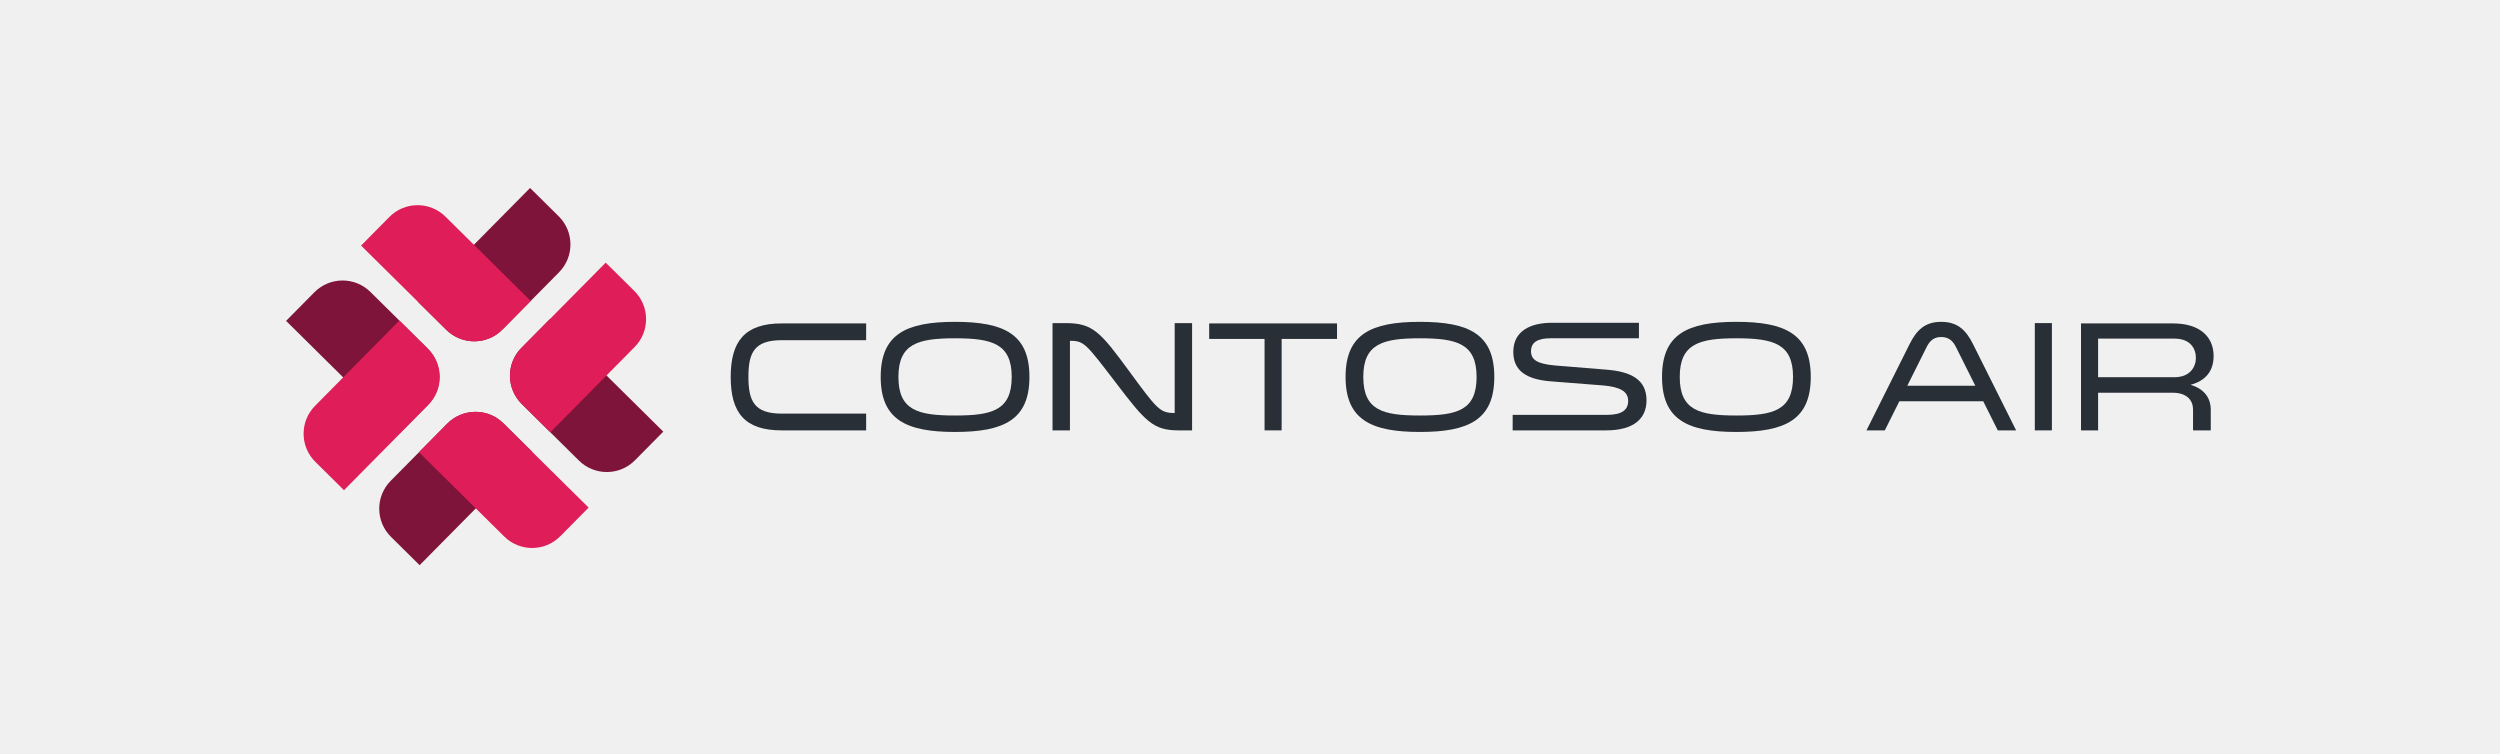
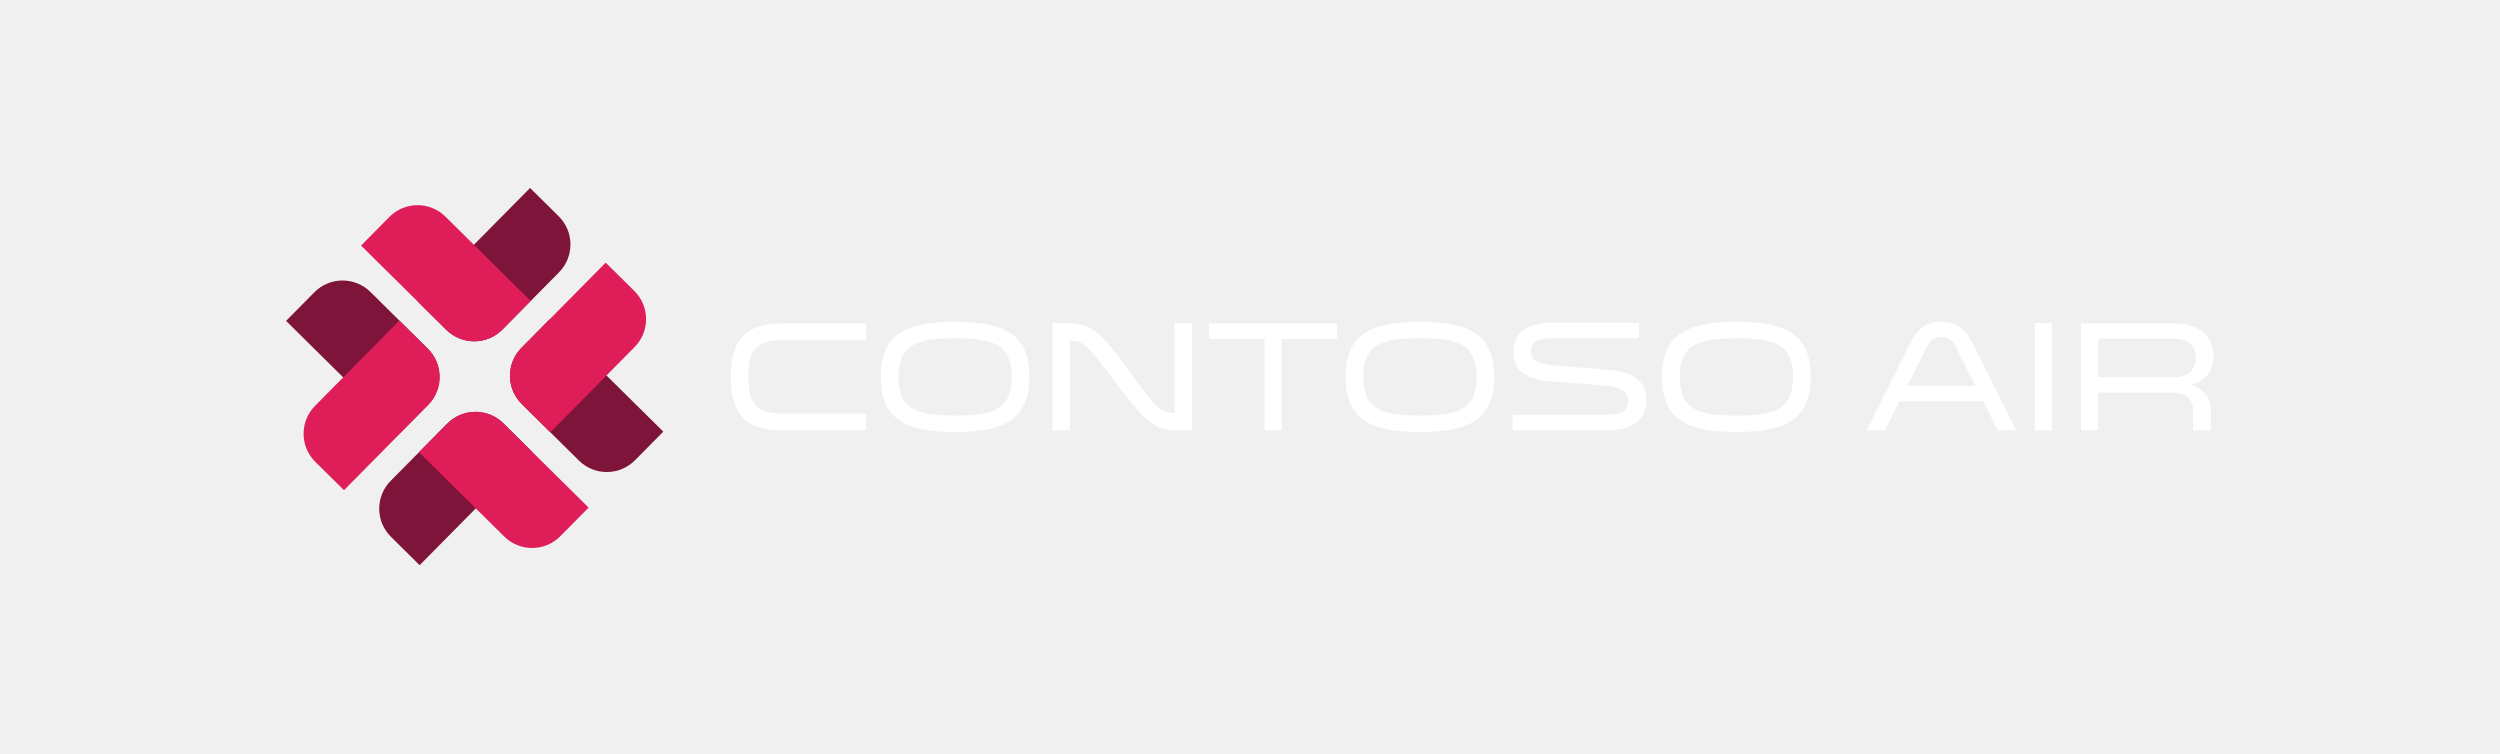
<svg xmlns="http://www.w3.org/2000/svg" version="1.1" id="Layer_1" x="0px" y="0px" width="790px" height="238px" viewBox="0 0 790 238" style="enable-background:new 0 0 790 238;" xml:space="preserve">
  <style type="text/css">
- 	.st0{fill:#292F36;}
+ 	.st0{fill:#FFFFFF;}
	.st1{fill:#7F143A;}
	.st2{fill:#DF1D59;}
</style>
  <g>
    <g>
      <path class="st0" d="M273.7,107.5h-26.7c-8.7,0-10.5,4-10.5,11.6c0,7.7,1.9,11.6,10.5,11.6h26.7v5.3h-26.7    c-11.7,0-16.1-5.6-16.1-16.9c0-11.2,4.4-16.9,16.1-16.9h26.7V107.5z" />
      <path class="st0" d="M325.3,119.1c0,13.5-8,17.4-23.5,17.4c-15.5,0-23.5-3.9-23.5-17.4c0-13.5,8-17.4,23.5-17.4    C317.3,101.7,325.3,105.6,325.3,119.1z M319.7,119.1c0-10.5-6.2-12.2-17.9-12.2c-11.7,0-17.9,1.7-17.9,12.2    c0,10.6,6.2,12.2,17.9,12.2C313.5,131.3,319.7,129.7,319.7,119.1z" />
      <path class="st0" d="M338.1,136h-5.5v-33.9h4.2c8.6,0,11,2.9,20.1,15.3c8.6,11.7,9.6,13.1,14.1,13.1h0.2v-28.4h5.5V136h-4.2    c-8.1,0-10.5-2.7-20-15.2c-9.2-12-9.9-13.1-14.2-13.1h-0.2V136z" />
      <path class="st0" d="M399.6,136v-28.9h-17.5v-4.9h40.4v4.9h-17.5V136H399.6z" />
      <path class="st0" d="M472.2,119.1c0,13.5-8,17.4-23.5,17.4c-15.5,0-23.5-3.9-23.5-17.4c0-13.5,8-17.4,23.5-17.4    C464.2,101.7,472.2,105.6,472.2,119.1z M466.6,119.1c0-10.5-6.2-12.2-17.9-12.2c-11.7,0-17.9,1.7-17.9,12.2    c0,10.6,6.2,12.2,17.9,12.2C460.5,131.3,466.6,129.7,466.6,119.1z" />
      <path class="st0" d="M507.7,131.1c4.9,0,6.8-1.6,6.8-4.4c0-2.9-2.3-4.4-7.9-4.9l-16.6-1.3c-7.6-0.6-11.8-3.3-11.8-9.3    c0-6.6,5.4-9.2,12.2-9.2h27.5v4.9h-28c-3.9,0-6.1,1.2-6.1,4.1c0,2.6,1.8,4,7.7,4.5l16,1.3c8,0.6,12.8,3.2,12.8,9.7    c0,5.6-3.8,9.5-12.8,9.5h-29.5v-4.9H507.7z" />
      <path class="st0" d="M572.2,119.1c0,13.5-8,17.4-23.5,17.4c-15.5,0-23.5-3.9-23.5-17.4c0-13.5,8-17.4,23.5-17.4    C564.2,101.7,572.2,105.6,572.2,119.1z M566.6,119.1c0-10.5-6.2-12.2-17.9-12.2c-11.7,0-17.9,1.7-17.9,12.2    c0,10.6,6.2,12.2,17.9,12.2C560.4,131.3,566.6,129.7,566.6,119.1z" />
      <path class="st0" d="M637.1,136h-5.8l-4.6-9.2h-26.5l-4.6,9.2h-5.8l13.6-27.2c2.2-4.4,4.8-7.1,10-7.1c5.3,0,7.9,2.7,10.1,7.1    L637.1,136z M618.2,109.9c-1-2.1-2.3-3.4-4.8-3.4c-2.4,0-3.7,1.3-4.7,3.4l-6,12h21.5L618.2,109.9z" />
      <path class="st0" d="M648.4,102.2V136H643v-33.9H648.4z" />
      <path class="st0" d="M657.5,102.2h29.2c8.3,0,12.8,4.1,12.8,10.3c0,4.9-2.7,7.9-7.3,9.1c4.4,1.3,6.4,4.2,6.4,7.9v6.5h-5.6v-6.6    c0-2.7-1.7-5.3-6.5-5.3H663V136h-5.4V102.2z M687.1,119.2c5.1,0,6.8-3.4,6.8-6.1c0-2.8-1.6-6.1-6.8-6.1H663v12.2H687.1z" />
    </g>
    <g>
      <path class="st1" d="M164.8,109.9l8.9-9l35.9,35.5l-8.9,9c-4.9,5-12.9,5-17.8,0.1l-17.9-17.7C159.9,122.8,159.9,114.8,164.8,109.9    z" />
      <path class="st1" d="M135.2,127.9l-8.9,9l-35.9-35.5l8.9-9c4.9-5,12.9-5,17.8-0.1l17.9,17.7C140.1,115,140.1,123,135.2,127.9z" />
      <path class="st1" d="M141,104.2l-9-8.9l35.5-35.9l9,8.9c5,4.9,5,12.9,0.1,17.8l-17.7,17.9C154,109.1,146,109.1,141,104.2z" />
      <path class="st1" d="M159.1,133.8l9,8.9l-35.5,35.9l-9-8.9c-5-4.9-5-12.9-0.1-17.8l17.7-17.9C146.2,128.9,154.2,128.9,159.1,133.8    z" />
      <path class="st2" d="M132.4,142.9l8.9-9c4.9-5,12.9-5,17.8-0.1l26.9,26.6l-8.9,9c-4.9,5-12.9,5-17.8,0.1L132.4,142.9z" />
      <path class="st2" d="M126.2,101.3l9,8.9c5,4.9,5,12.9,0.1,17.8l-26.6,26.9l-9-8.9c-5-4.9-5-12.9-0.1-17.8L126.2,101.3z" />
      <path class="st2" d="M167.7,95.1l-8.9,9c-4.9,5-12.9,5-17.8,0.1l-26.9-26.6l8.9-9c4.9-5,12.9-5,17.8-0.1L167.7,95.1z" />
      <path class="st2" d="M173.9,136.6l-9-8.9c-5-4.9-5-12.9-0.1-17.8L191.4,83l9,8.9c5,4.9,5,12.9,0.1,17.8L173.9,136.6z" />
    </g>
  </g>
</svg>
